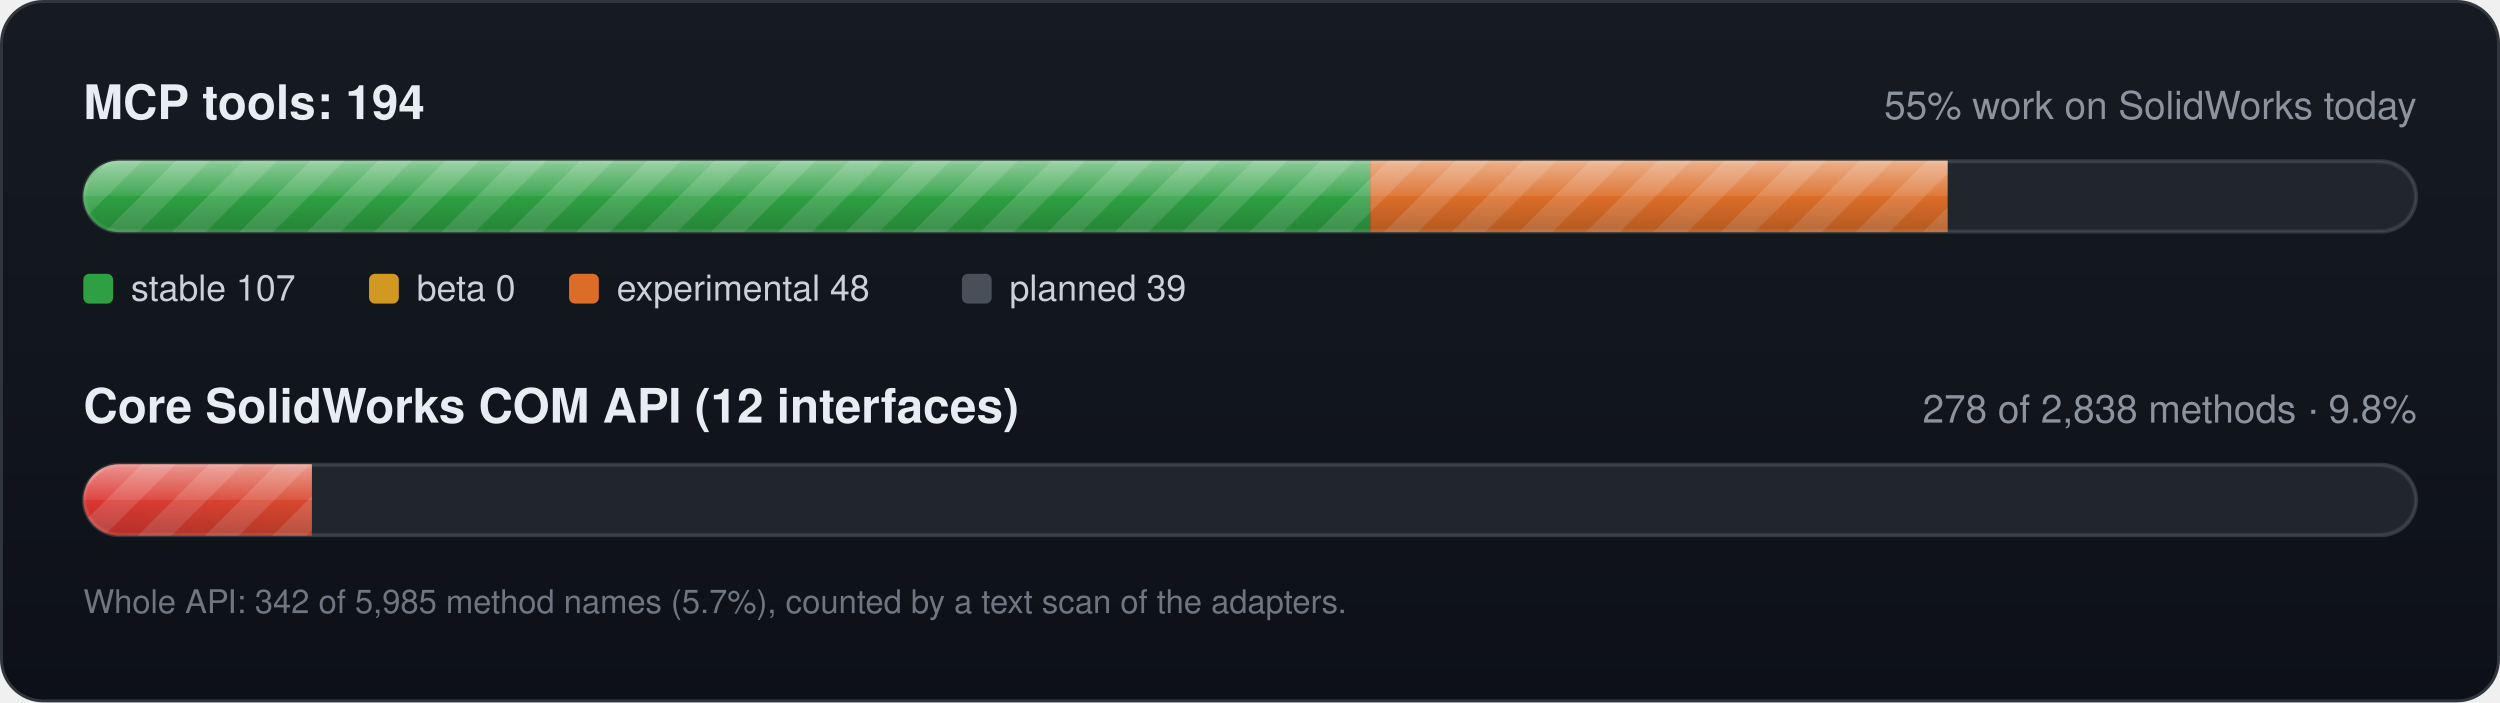
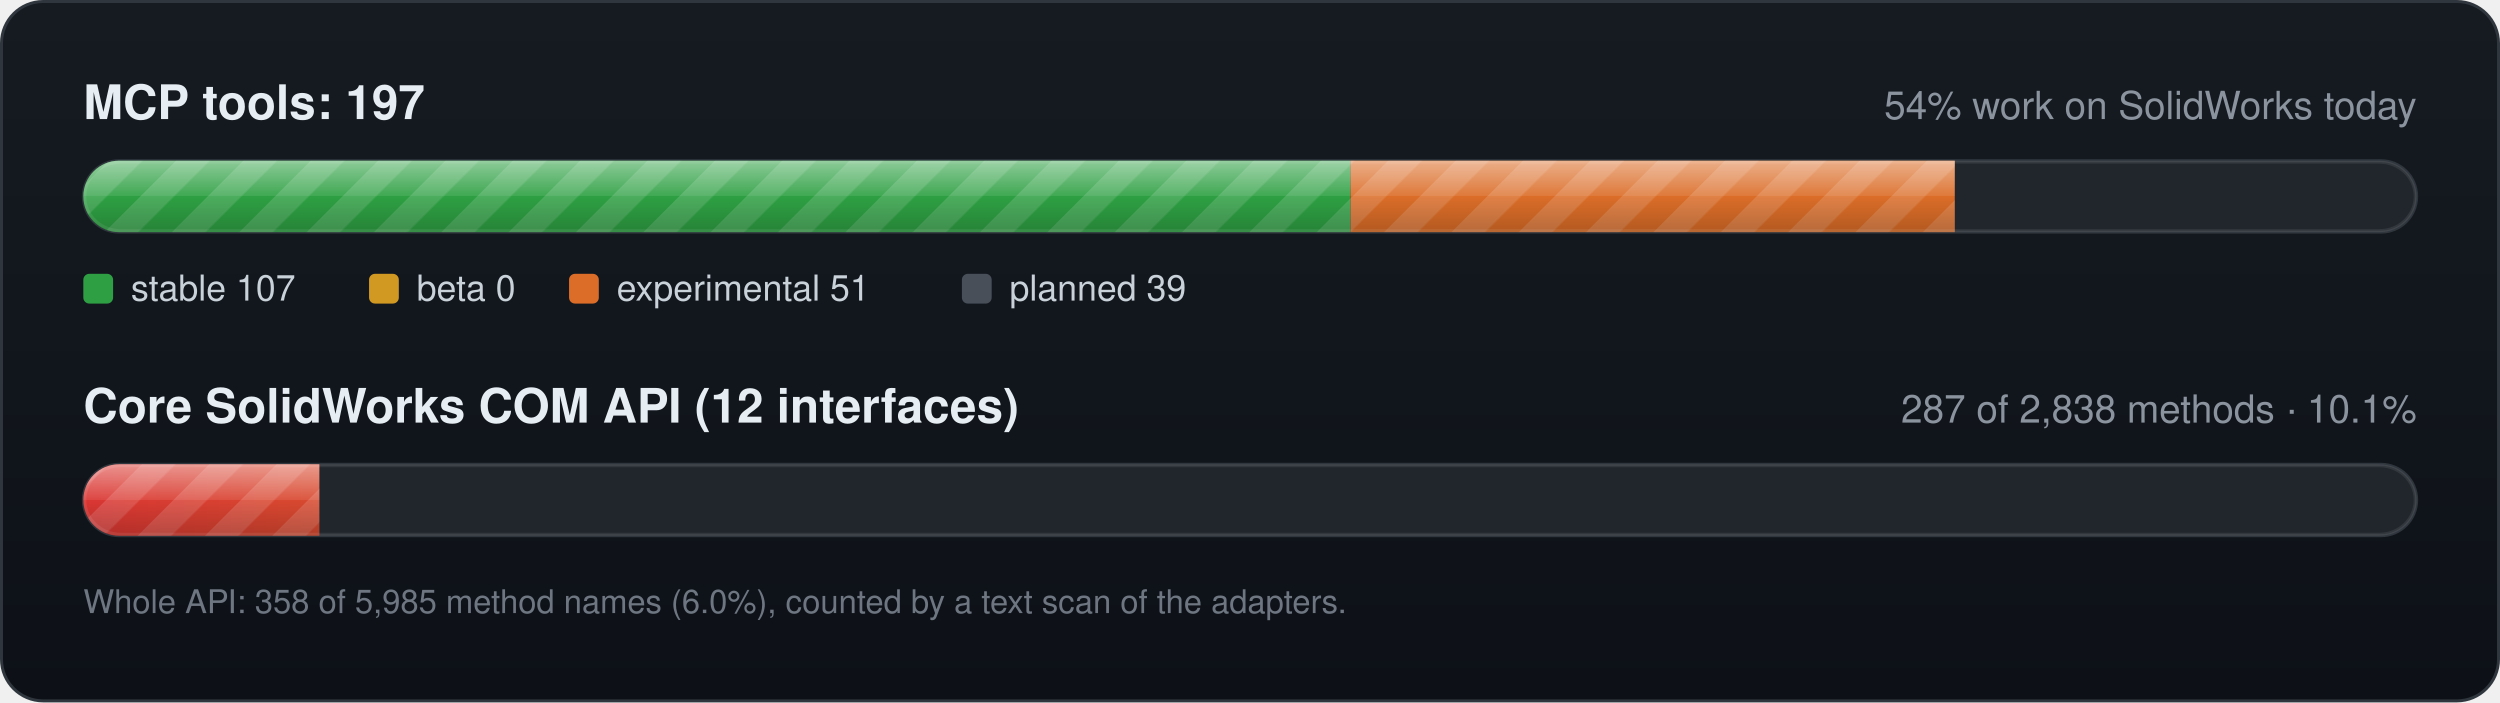
<svg xmlns="http://www.w3.org/2000/svg" width="840" height="236" viewBox="0 0 840 236" role="img" aria-label="Project progress">
  <defs>
    <linearGradient id="panel" x1="0" y1="0" x2="0" y2="1">
      <stop offset="0" stop-color="#161b22" />
      <stop offset="1" stop-color="#0d1117" />
    </linearGradient>
    <linearGradient id="gloss" x1="0" y1="0" x2="0" y2="1">
      <stop offset="0" stop-color="#fff" stop-opacity=".45" />
      <stop offset=".5" stop-color="#fff" stop-opacity=".08" />
      <stop offset=".5" stop-color="#000" stop-opacity="0" />
      <stop offset="1" stop-color="#000" stop-opacity=".18" />
    </linearGradient>
    <linearGradient id="heat" gradientUnits="userSpaceOnUse" x1="28" y1="0" x2="812" y2="0">
      <stop offset="0" stop-color="#da3633" />
      <stop offset=".5" stop-color="#d29922" />
      <stop offset="1" stop-color="#2ea043" />
    </linearGradient>
    <pattern id="stripes" width="16" height="16" patternUnits="userSpaceOnUse" patternTransform="rotate(45)">
      <rect width="8" height="16" fill="#fff" fill-opacity=".14" />
      <animateTransform attributeName="patternTransform" type="translate" additive="sum" from="0 0" to="16 0" dur="1.6s" repeatCount="indefinite" />
    </pattern>
    <clipPath id="track-tools">
      <rect x="28" y="54" width="784" height="24" rx="12.0" />
    </clipPath>
    <clipPath id="track-com">
      <rect x="28" y="156" width="784" height="24" rx="12.0" />
    </clipPath>
  </defs>
  <rect x=".5" y=".5" width="839" height="235" rx="14" fill="url(#panel)" stroke="#30363d" />
-   <text x="28" y="40" font-family="-apple-system,'Segoe UI',Helvetica,Arial,sans-serif" font-size="16" fill="#e6edf3" font-weight="600" text-anchor="start">MCP tools: 194</text>
-   <text x="812" y="40" font-family="-apple-system,'Segoe UI',Helvetica,Arial,sans-serif" font-size="13" fill="#8b949e" font-weight="400" text-anchor="end">55% work on SolidWorks today</text>
+   <text x="28" y="40" font-family="-apple-system,'Segoe UI',Helvetica,Arial,sans-serif" font-size="16" fill="#e6edf3" font-weight="600" text-anchor="start">MCP tools: 197</text>
+   <text x="812" y="40" font-family="-apple-system,'Segoe UI',Helvetica,Arial,sans-serif" font-size="13" fill="#8b949e" font-weight="400" text-anchor="end">54% work on SolidWorks today</text>
  <rect x="28" y="54" width="784" height="24" rx="12.0" fill="#21262d" stroke="#30363d" />
  <g clip-path="url(#track-tools)">
-     <rect x="28.0" y="54" width="432.4" height="24" fill="#2ea043" />
-     <rect x="460.4" y="54" width="0.0" height="24" fill="#d29922" />
-     <rect x="460.4" y="54" width="194.0" height="24" fill="#db6d28" />
-     <rect x="28" y="54" width="626.4" height="24" fill="url(#stripes)" />
-     <rect x="28" y="54" width="626.4" height="24" fill="url(#gloss)" />
+     <rect x="28.0" y="54" width="425.8" height="24" fill="#2ea043" />
+     <rect x="453.8" y="54" width="0.0" height="24" fill="#d29922" />
+     <rect x="453.8" y="54" width="203.0" height="24" fill="#db6d28" />
+     <rect x="28" y="54" width="628.8" height="24" fill="url(#stripes)" />
+     <rect x="28" y="54" width="628.8" height="24" fill="url(#gloss)" />
  </g>
  <rect x="28.5" y="54.5" width="783" height="23" rx="12.0" fill="none" stroke="#fff" stroke-opacity=".08" />
  <rect x="28" y="92" width="10" height="10" rx="2" fill="#2ea043" />
  <text x="44" y="101" font-family="-apple-system,'Segoe UI',Helvetica,Arial,sans-serif" font-size="12" fill="#c9d1d9" font-weight="400" text-anchor="start">stable 107</text>
  <rect x="124" y="92" width="10" height="10" rx="2" fill="#d29922" />
  <text x="140" y="101" font-family="-apple-system,'Segoe UI',Helvetica,Arial,sans-serif" font-size="12" fill="#c9d1d9" font-weight="400" text-anchor="start">beta 0</text>
  <rect x="191.2" y="92" width="10" height="10" rx="2" fill="#db6d28" />
-   <text x="207.2" y="101" font-family="-apple-system,'Segoe UI',Helvetica,Arial,sans-serif" font-size="12" fill="#c9d1d9" font-weight="400" text-anchor="start">experimental 48</text>
+   <text x="207.2" y="101" font-family="-apple-system,'Segoe UI',Helvetica,Arial,sans-serif" font-size="12" fill="#c9d1d9" font-weight="400" text-anchor="start">experimental 51</text>
  <rect x="323.2" y="92" width="10" height="10" rx="2" fill="#484f58" />
  <text x="339.2" y="101" font-family="-apple-system,'Segoe UI',Helvetica,Arial,sans-serif" font-size="12" fill="#c9d1d9" font-weight="400" text-anchor="start">planned 39</text>
  <text x="28" y="142" font-family="-apple-system,'Segoe UI',Helvetica,Arial,sans-serif" font-size="16" fill="#e6edf3" font-weight="600" text-anchor="start">Core SolidWorks COM API (12 interfaces)</text>
-   <text x="812" y="142" font-family="-apple-system,'Segoe UI',Helvetica,Arial,sans-serif" font-size="13" fill="#8b949e" font-weight="400" text-anchor="end">278 of 2,838 methods · 9.8%</text>
+   <text x="812" y="142" font-family="-apple-system,'Segoe UI',Helvetica,Arial,sans-serif" font-size="13" fill="#8b949e" font-weight="400" text-anchor="end">287 of 2,838 methods · 10.1%</text>
  <rect x="28" y="156" width="784" height="24" rx="12.0" fill="#21262d" stroke="#30363d" />
  <g clip-path="url(#track-com)">
-     <rect x="28.0" y="156" width="76.8" height="24" fill="url(#heat)" />
-     <rect x="28" y="156" width="76.8" height="24" fill="url(#stripes)" />
-     <rect x="28" y="156" width="76.8" height="24" fill="url(#gloss)" />
+     <rect x="28.0" y="156" width="79.3" height="24" fill="url(#heat)" />
+     <rect x="28" y="156" width="79.3" height="24" fill="url(#stripes)" />
+     <rect x="28" y="156" width="79.3" height="24" fill="url(#gloss)" />
  </g>
  <rect x="28.5" y="156.5" width="783" height="23" rx="12.0" fill="none" stroke="#fff" stroke-opacity=".08" />
-   <text x="28" y="206" font-family="-apple-system,'Segoe UI',Helvetica,Arial,sans-serif" font-size="11" fill="#6e7681" font-weight="400" text-anchor="start">Whole API: 342 of 5,985 method names (5.7%), counted by a text scan of the adapters.</text>
+   <text x="28" y="206" font-family="-apple-system,'Segoe UI',Helvetica,Arial,sans-serif" font-size="11" fill="#6e7681" font-weight="400" text-anchor="start">Whole API: 358 of 5,985 method names (6.0%), counted by a text scan of the adapters.</text>
</svg>
